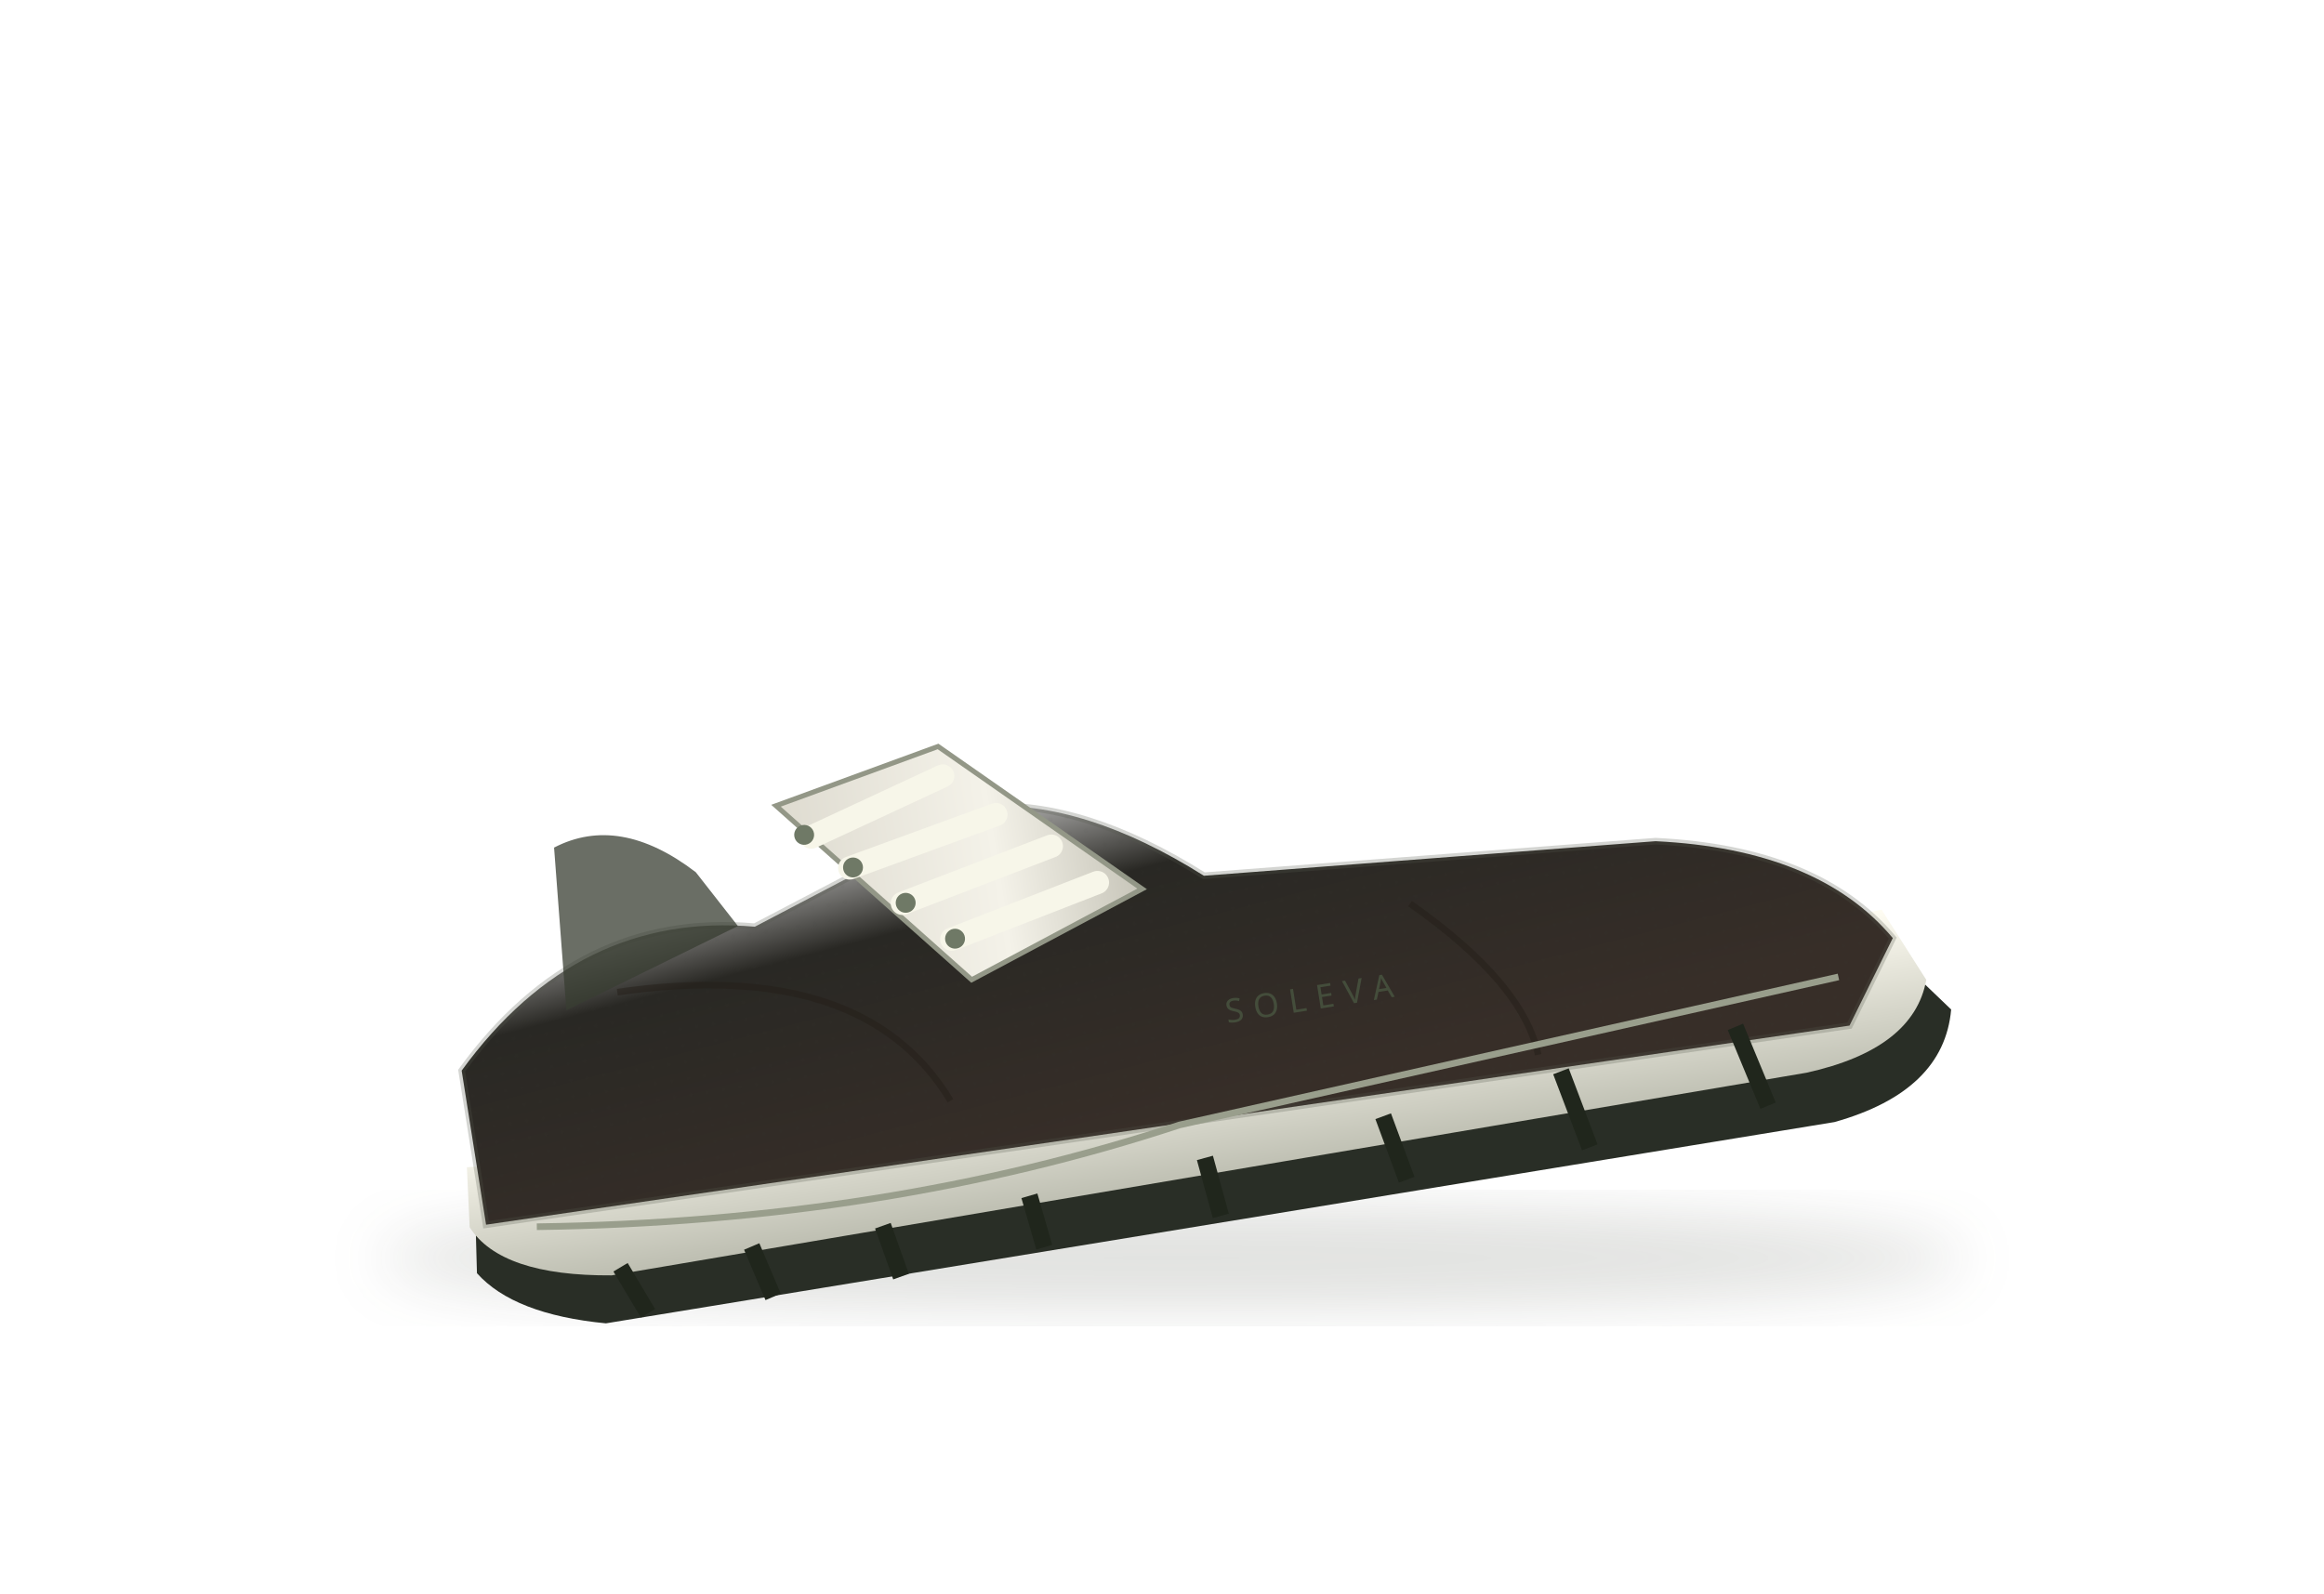
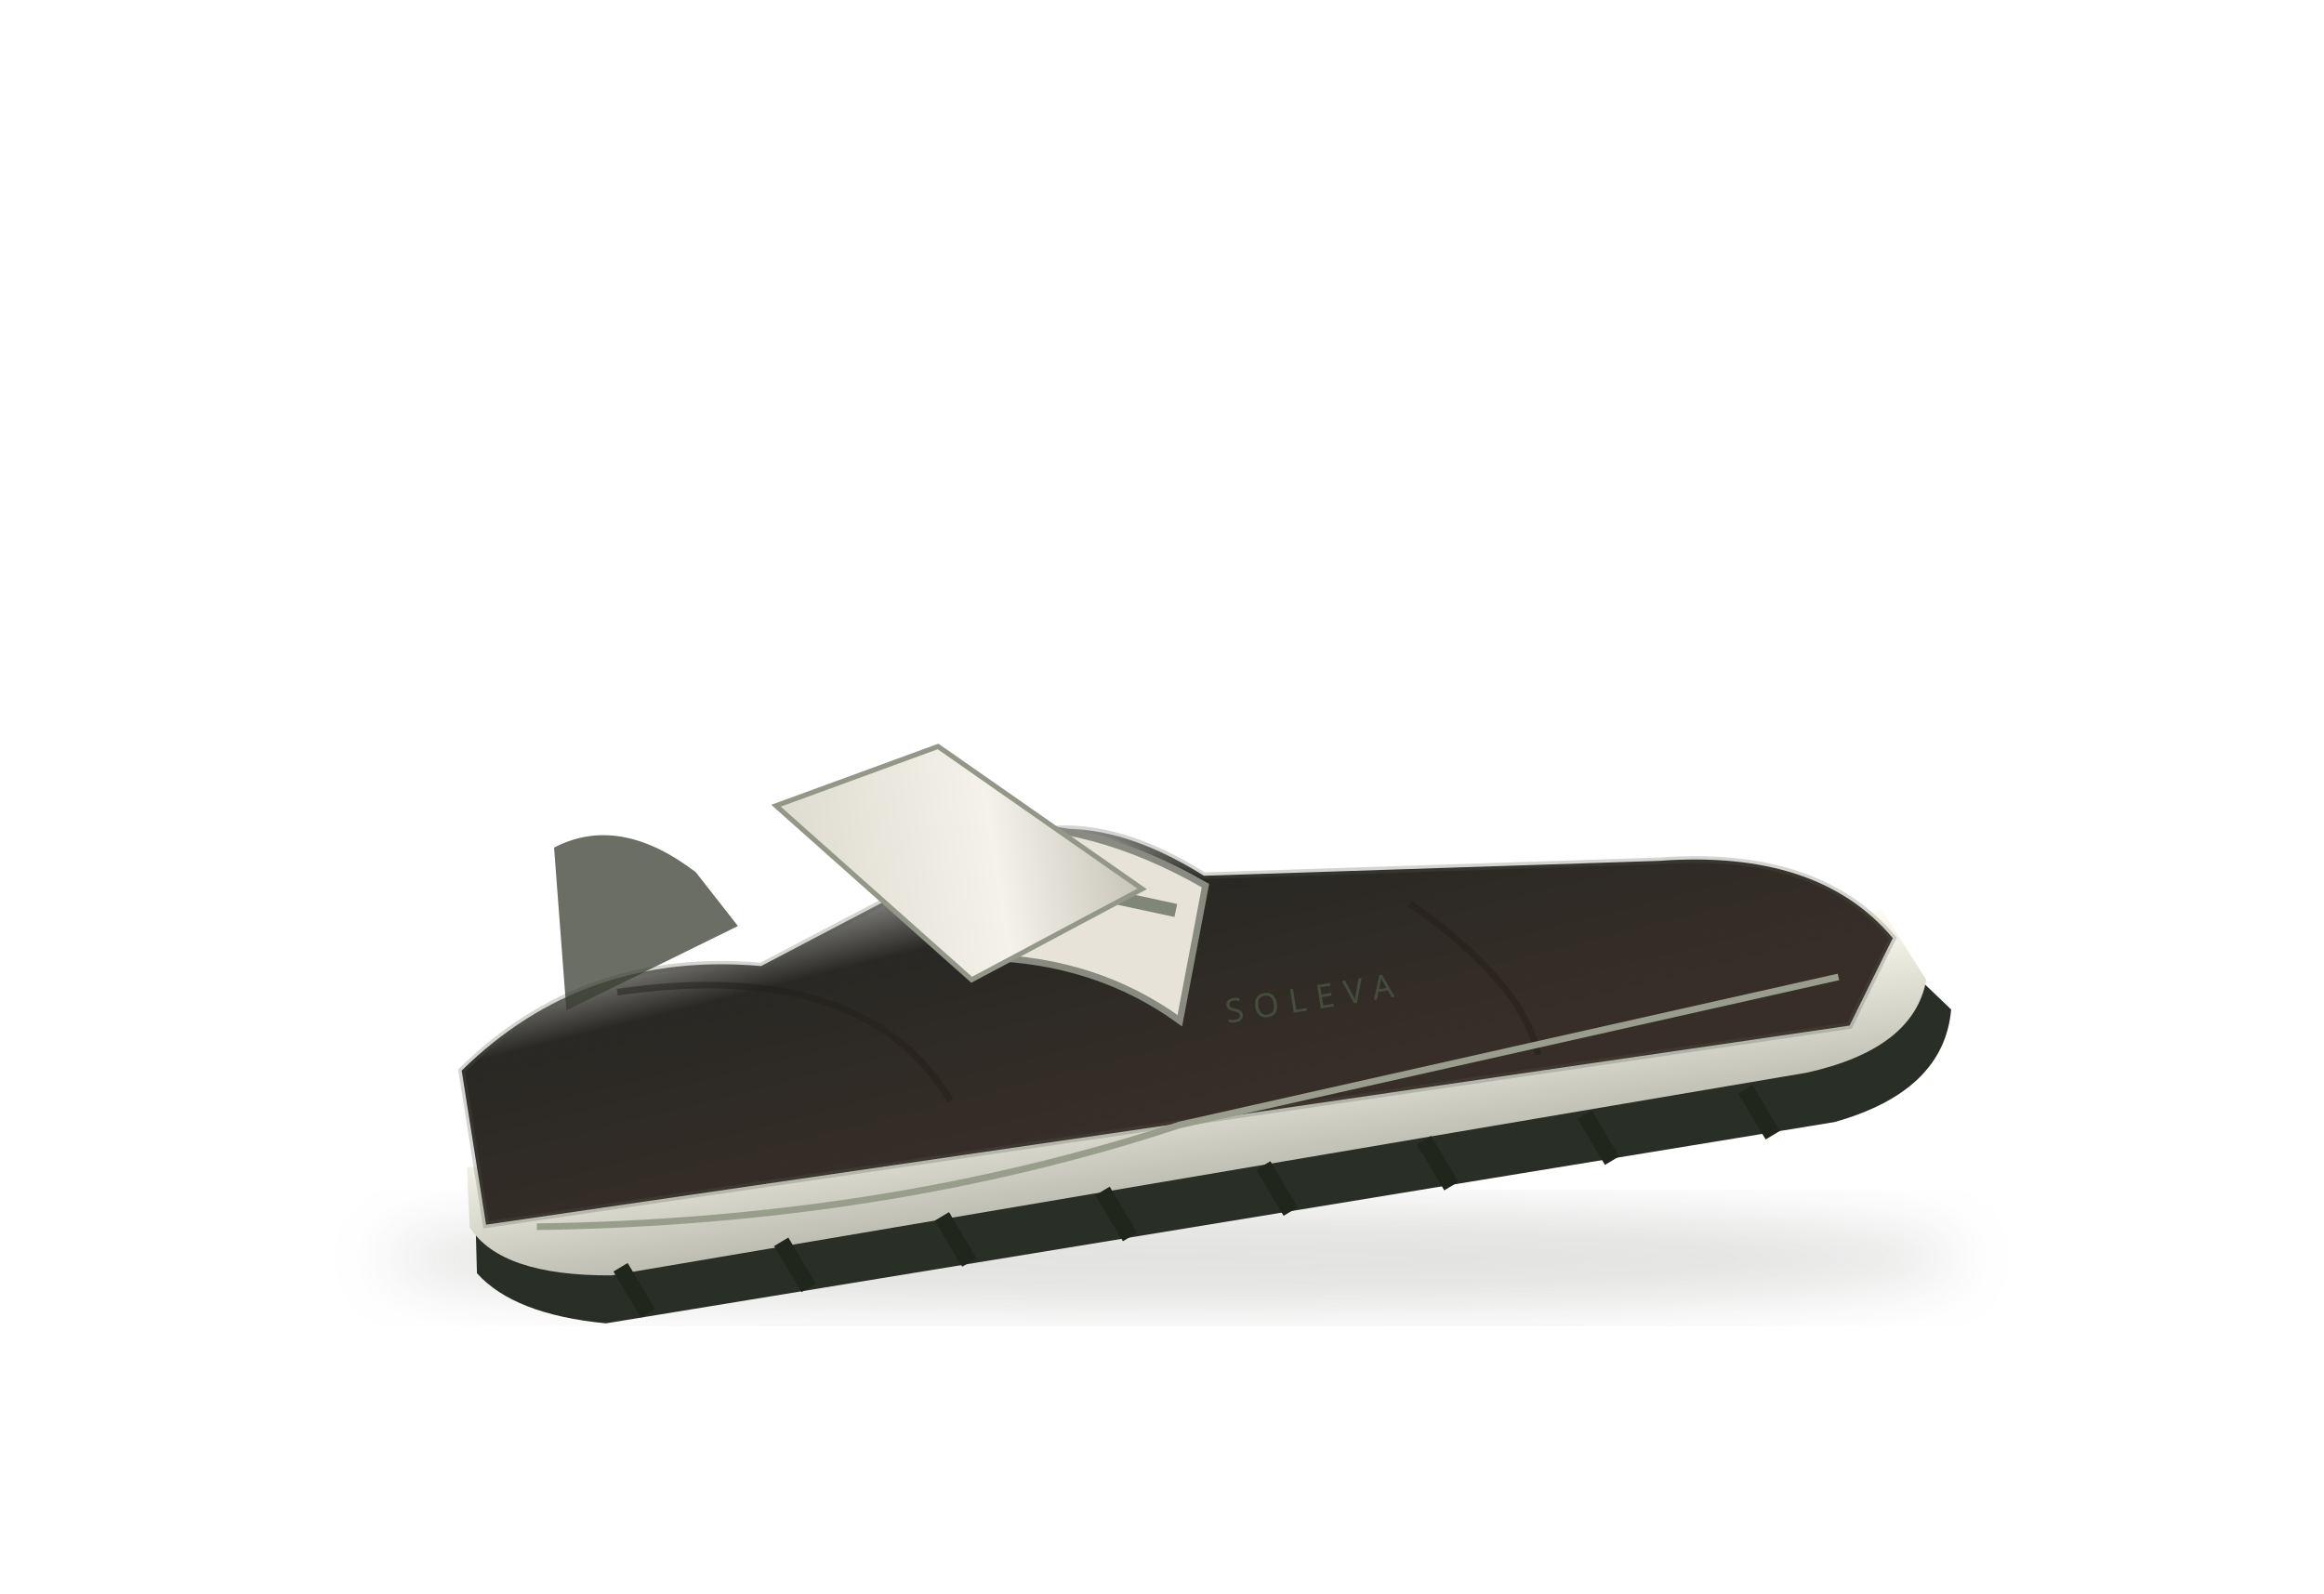
<svg xmlns="http://www.w3.org/2000/svg" viewBox="0 0 700 480">
  <defs>
    <linearGradient id="u" x1="0" y1="0" x2="0.4" y2="1">
      <stop stop-color="#ffffff" />
      <stop offset=".38" stop-color="#292824" />
      <stop offset="1" stop-color="#372e28" />
    </linearGradient>
    <linearGradient id="s" x2="0" y2="1">
      <stop stop-color="#fffdf3" />
      <stop offset="1" stop-color="#bdbeb1" />
    </linearGradient>
    <linearGradient id="p">
      <stop stop-color="#dedbd0" />
      <stop offset=".6" stop-color="#f4f2e9" />
      <stop offset="1" stop-color="#c7c5b9" />
    </linearGradient>
    <pattern id="mesh" width="5" height="5" patternUnits="userSpaceOnUse">
      <circle cx="2" cy="2" r=".65" fill="#343830" opacity=".2" />
    </pattern>
    <filter id="blur">
      <feGaussianBlur stdDeviation="9" />
    </filter>
  </defs>
  <ellipse cx="353" cy="379" rx="239" ry="17" fill="#3b4032" opacity=".15" filter="url(#blur)" />
  <g transform="rotate(-9 350 280)">
    <path d="M133 327 Q252 343 344 335 L562 316 L581 341 Q575 365 541 369 L166 371 Q139 364 130 350Z" fill="#292e26" />
    <path d="M132 318 Q240 329 337 320 L565 308 L575 331 Q568 351 535 353 L170 357 Q137 352 130 336Z" fill="url(#s)" />
-     <path d="M135 289 Q177 247 229 260 L303 235 Q333 238 365 266 L501 277 Q549 287 567 317 L550 341 L135 336 Z" fill="url(#u)" stroke="#555b4c" stroke-opacity=".25" stroke-width="2" />
-     <path d="M135 289 Q177 247 229 260 L303 235 Q333 238 365 266 L501 277 Q549 287 567 317 L550 341 L135 336 Z" fill="url(#mesh)" opacity=".16" />
+     <path d="M135 289 Q177 259 229 272 L303 247 Q333 238 365 266 L501 283 Q549 287 567 317 L550 341 L135 336 Z" fill="url(#u)" stroke="#555b4c" stroke-opacity=".25" stroke-width="2" />
+     <path d="M135 289 Q177 259 229 272 L303 247 Q333 238 365 266 L501 283 Q549 287 567 317 L550 341 L135 336 Z" fill="url(#mesh)" opacity=".16" />
    <path d="M185 273Q260 274 279 321 M425 284 Q455 313 456 335" fill="none" stroke="#241f19" stroke-opacity=".5" stroke-width="2" />
+     <path d="M302 241Q334 244 365 269L351 308Q329 286 296 280Z" fill="#e7e3d8" stroke="#8a8b80" stroke-width="2" />
+     <path d="M298 253L355 275" stroke="#808678" stroke-width="4" />
    <path d="M173 227Q194 220 214 241L224 259L169 276Z" fill="#383d32" opacity=".75" />
    <path d="M241 225L292 215L346 267L291 286Z" fill="url(#p)" stroke="#939787" stroke-width="1.5" />
-     <g stroke="#f7f6e9" stroke-width="7" stroke-linecap="round">
-       <path d="M250 236L292 224M260 247L306 238M274 260L321 250M287 273L333 263" />
-     </g>
-     <g fill="#6f7966">
-       <circle cx="248" cy="235" r="3" />
-       <circle cx="261" cy="247" r="3" />
-       <circle cx="275" cy="260" r="3" />
-       <circle cx="288" cy="273" r="3" />
-     </g>
    <path d="M150 339Q254 354 346 339L549 326" fill="none" stroke="#999e8c" stroke-width="2" />
-     <g stroke="#20261c" stroke-width="5">
-       <path d="M173 355L179 370M213 355L217 371M253 355L256 371M298 353L300 369M352 350L354 368M407 346L411 366M462 341L467 365M516 336L522 361" />
-     </g>
+     <path d="M173 355L179 370" stroke="#20261c" stroke-width="5" />
+     <path d="M222 355L228 370" stroke="#20261c" stroke-width="5" />
+     <path d="M271 355L277 370" stroke="#20261c" stroke-width="5" />
+     <path d="M320 355L326 370" stroke="#20261c" stroke-width="5" />
+     <path d="M369 355L375 370" stroke="#20261c" stroke-width="5" />
+     <path d="M418 355L424 370" stroke="#20261c" stroke-width="5" />
+     <path d="M467 355L473 370" stroke="#20261c" stroke-width="5" />
+     <path d="M516 355L522 370" stroke="#20261c" stroke-width="5" />
    <text x="365" y="311" fill="#444d3b" font-family="sans-serif" font-size="10" letter-spacing="3">SOLEVA</text>
  </g>
</svg>
